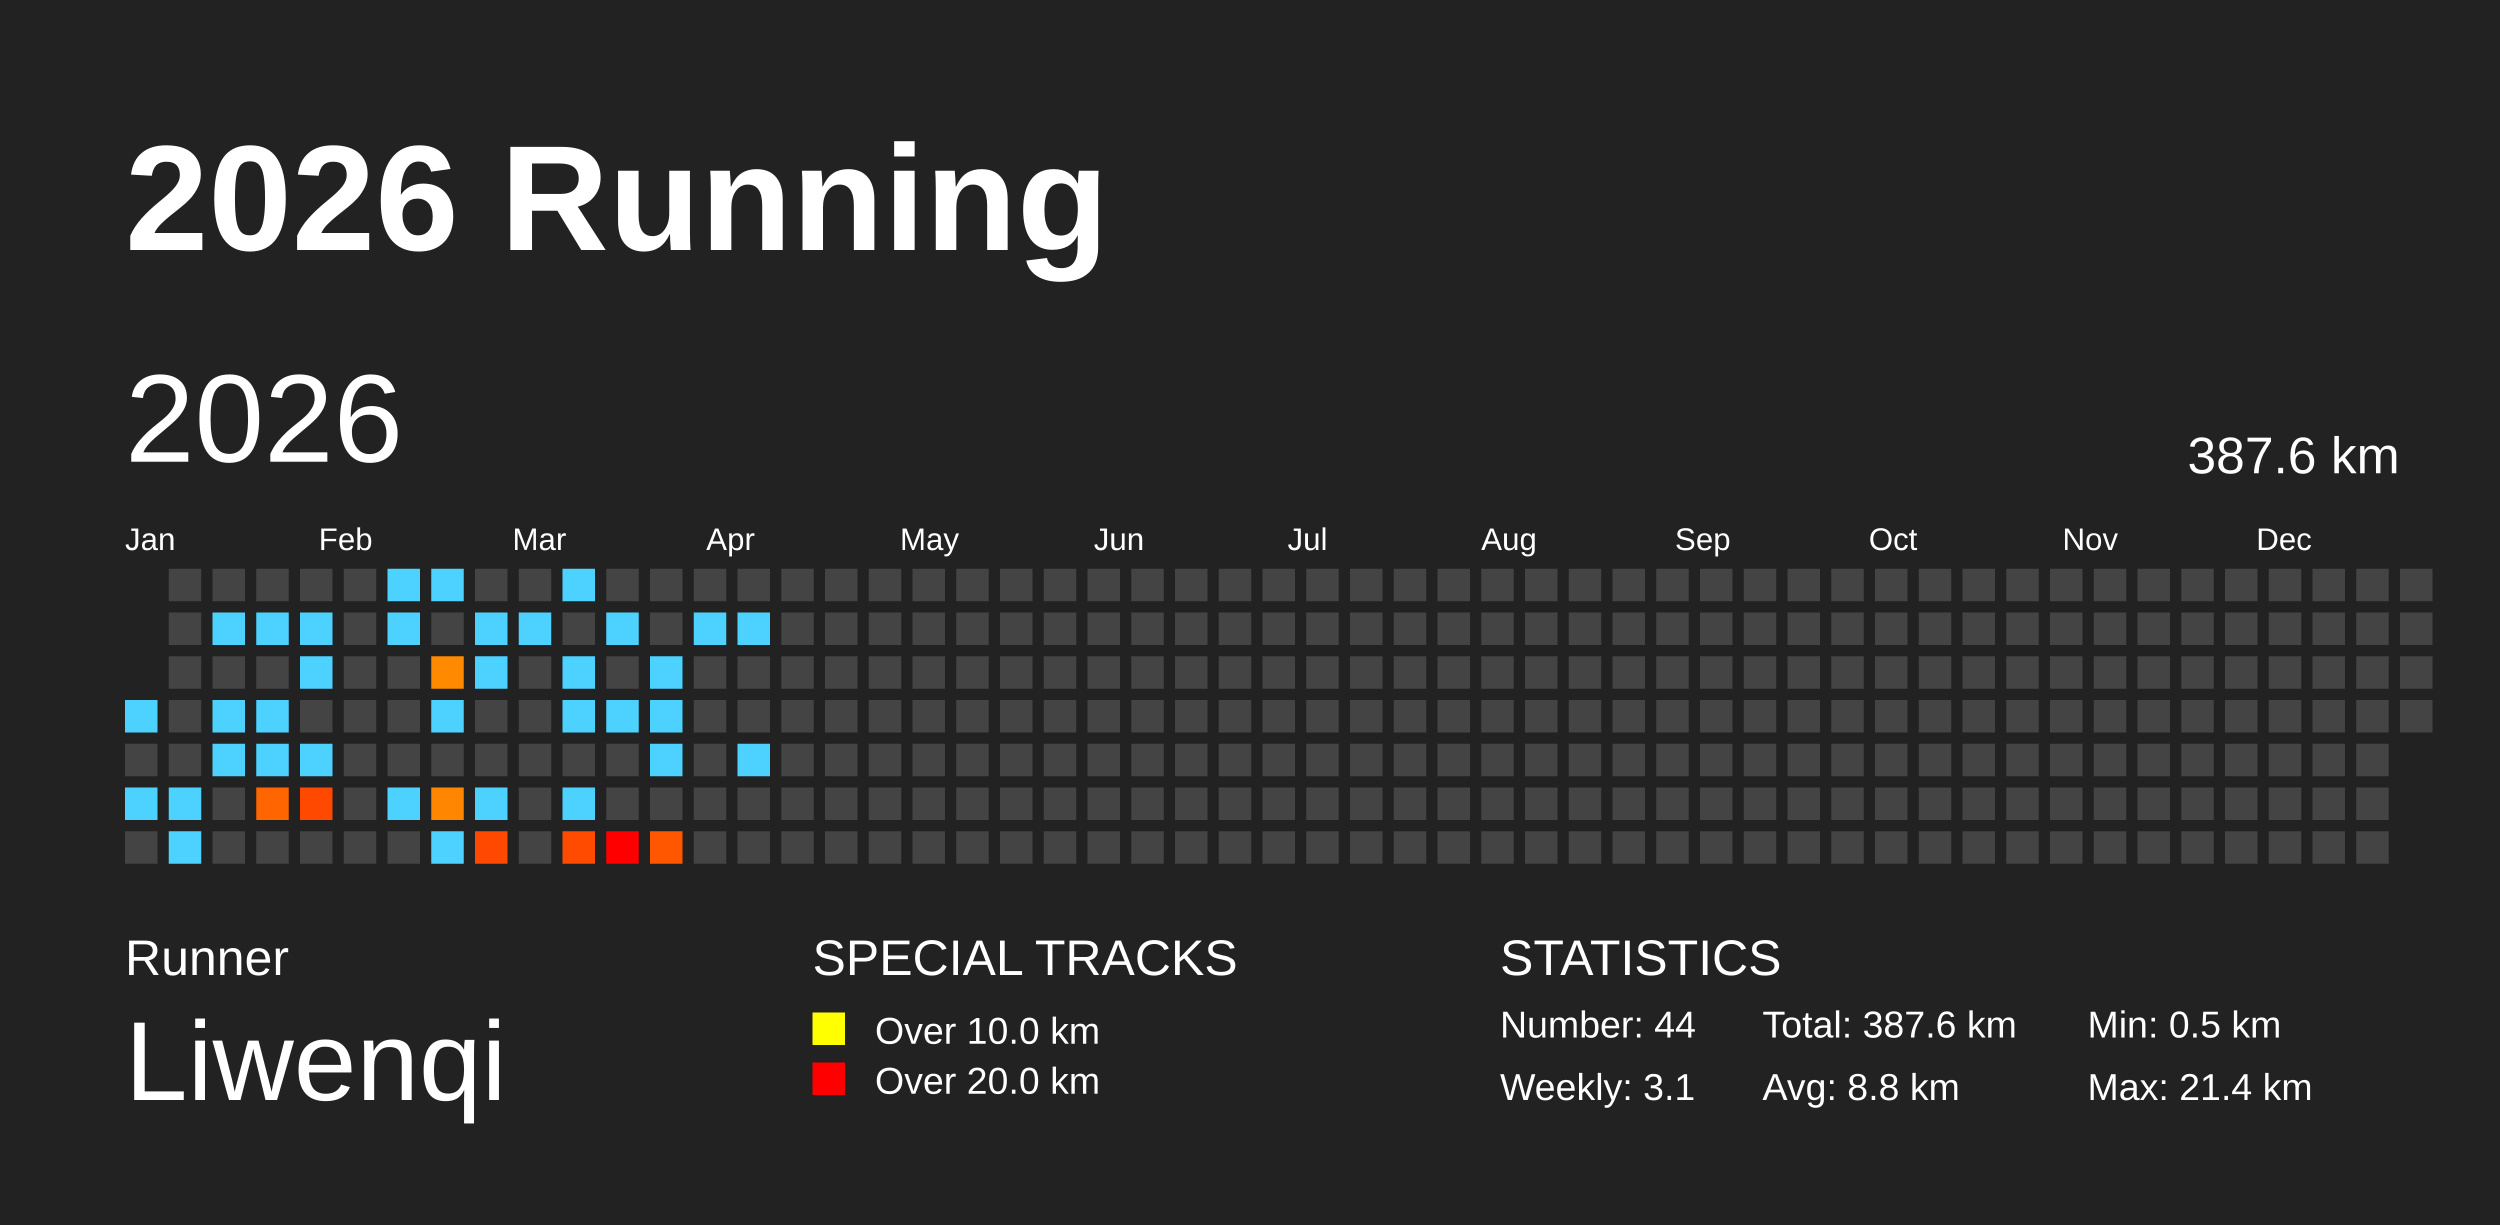
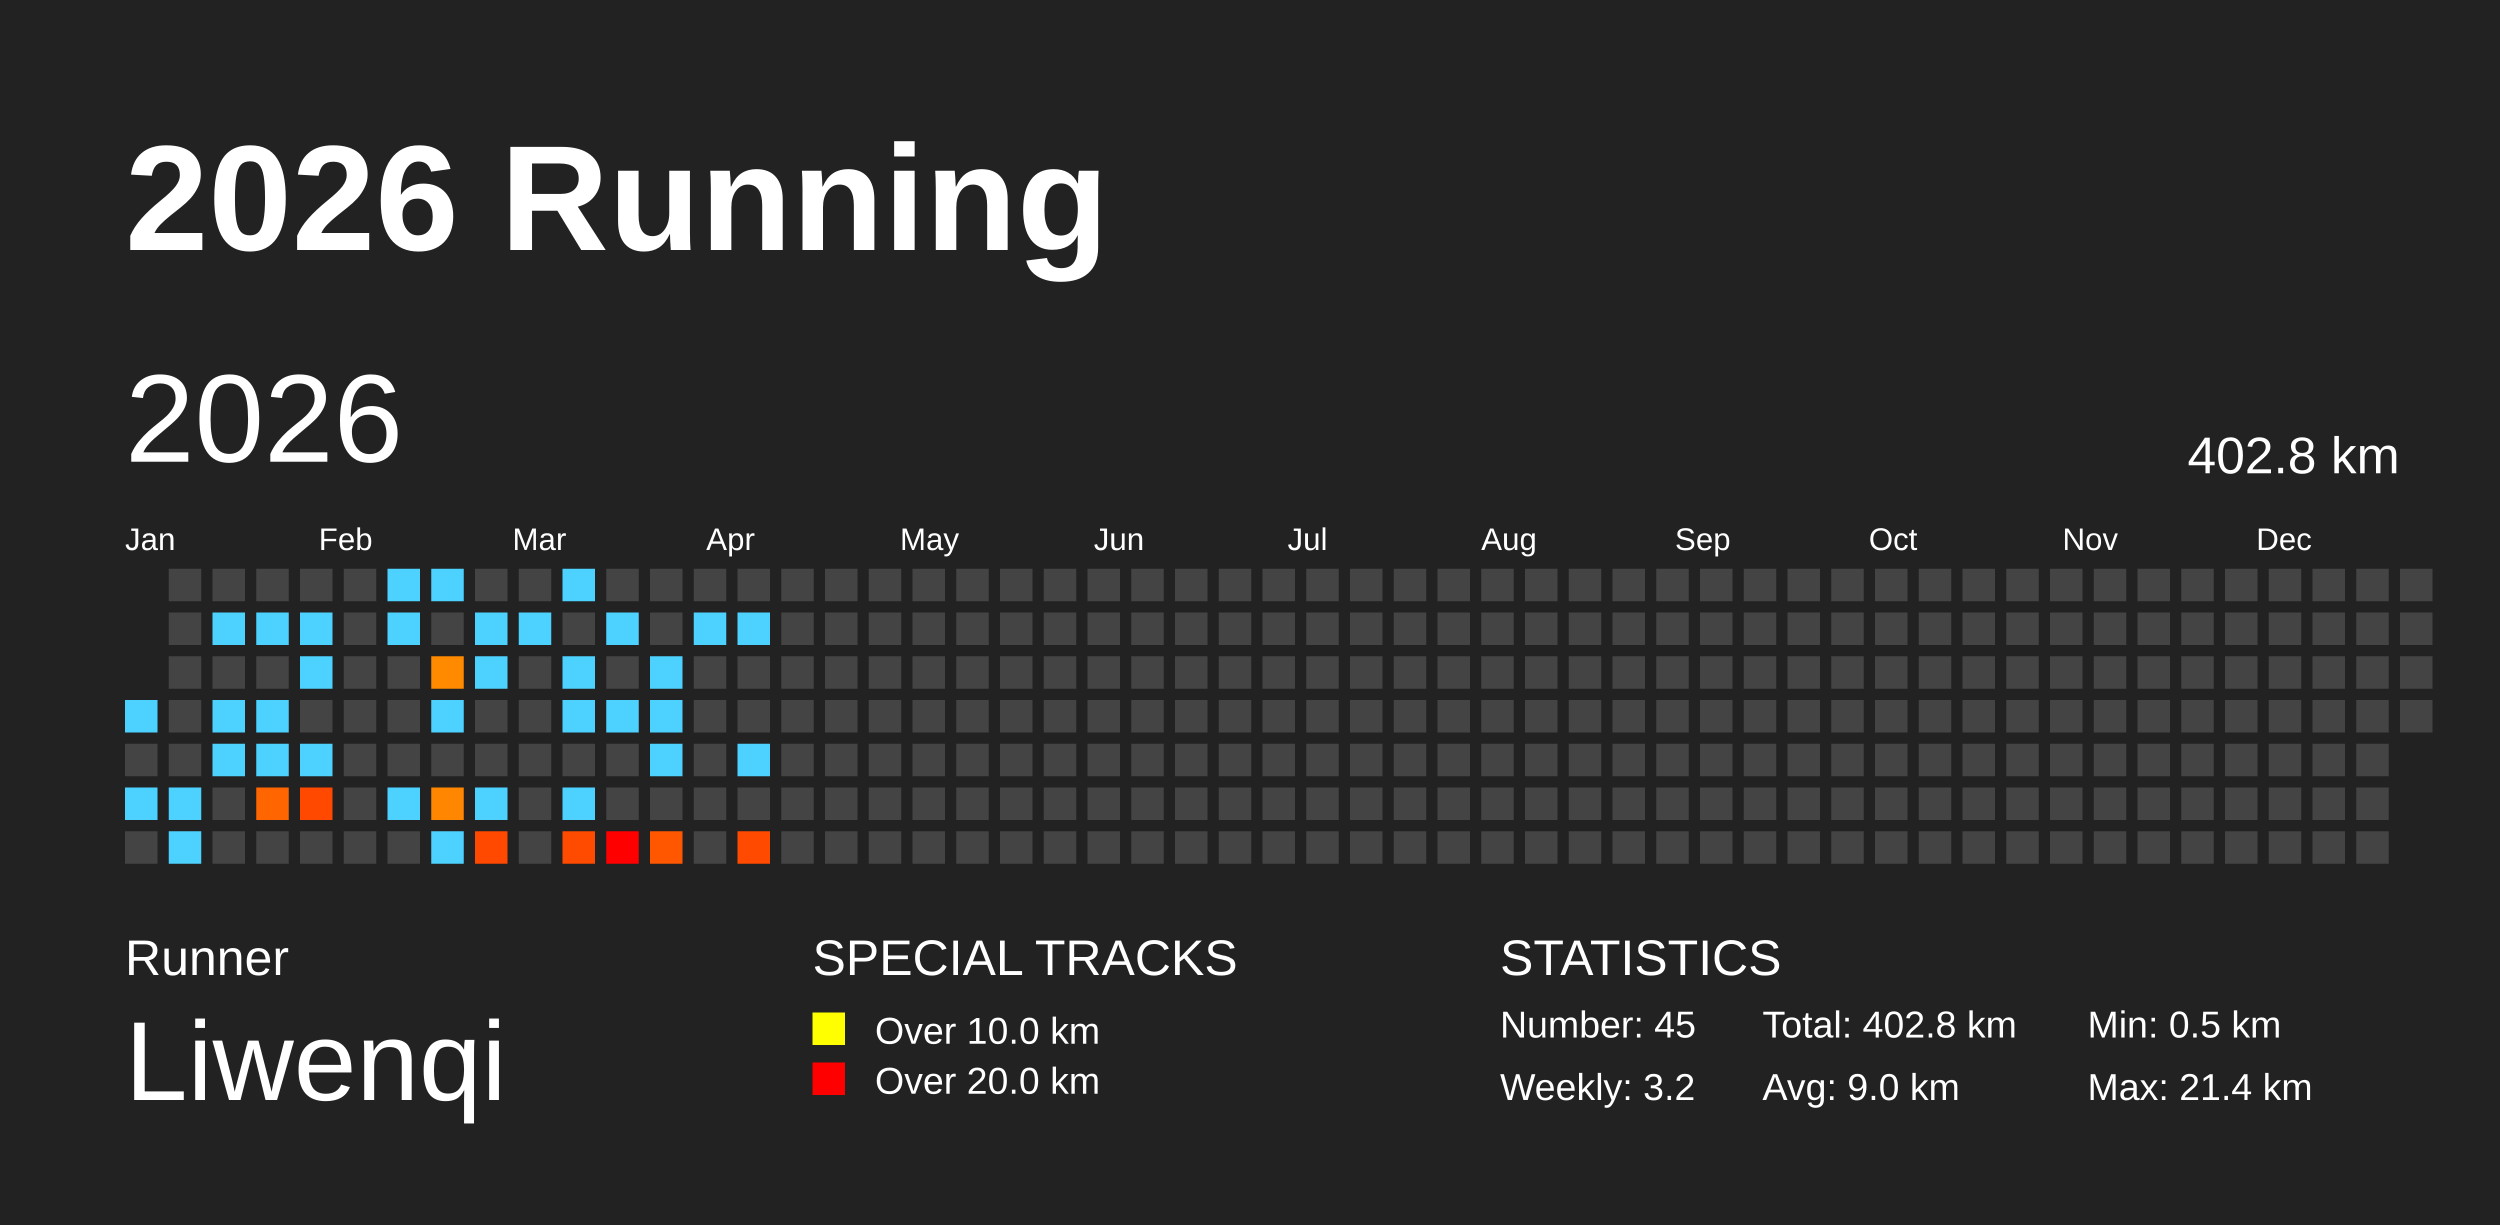
<svg xmlns="http://www.w3.org/2000/svg" baseProfile="full" height="98mm" version="1.1" viewBox="0,0,200,98" width="200mm">
  <defs />
  <rect fill="#222222" height="98" width="200" x="0" y="0" />
  <text fill="#FFFFFF" style="font-size:12px; font-family:Arial; font-weight:bold;" x="10" y="20">2026 Running</text>
  <text fill="#FFFFFF" style="font-size:4px; font-family:Arial" x="10" y="78">Runner</text>
  <text fill="#FFFFFF" style="font-size:9px; font-family:Arial" x="10" y="88">Liwenqi</text>
  <text fill="#FFFFFF" style="font-size:4px; font-family:Arial" x="65" y="78">SPECIAL TRACKS</text>
  <rect fill="yellow" height="2.6" width="2.6" x="65" y="81" />
  <text fill="#FFFFFF" style="font-size:3px; font-family:Arial" x="70" y="83.5">Over 10.0 km</text>
  <rect fill="red" height="2.6" width="2.6" x="65" y="85" />
  <text fill="#FFFFFF" style="font-size:3px; font-family:Arial" x="70" y="87.5">Over 20.0 km</text>
  <text fill="#FFFFFF" style="font-size:4px; font-family:Arial" x="120" y="78">STATISTICS</text>
-   <text fill="#FFFFFF" style="font-size:3px; font-family:Arial" x="120" y="83">Number: 44</text>
-   <text fill="#FFFFFF" style="font-size:3px; font-family:Arial" x="120" y="88">Weekly: 3.1</text>
-   <text fill="#FFFFFF" style="font-size:3px; font-family:Arial" x="141" y="83">Total: 387.6 km</text>
-   <text fill="#FFFFFF" style="font-size:3px; font-family:Arial" x="141" y="88">Avg: 8.8 km</text>
+   <text fill="#FFFFFF" style="font-size:3px; font-family:Arial" x="120" y="83">Number: 45</text>
+   <text fill="#FFFFFF" style="font-size:3px; font-family:Arial" x="120" y="88">Weekly: 3.2</text>
+   <text fill="#FFFFFF" style="font-size:3px; font-family:Arial" x="141" y="83">Total: 402.8 km</text>
+   <text fill="#FFFFFF" style="font-size:3px; font-family:Arial" x="141" y="88">Avg: 9.0 km</text>
  <text fill="#FFFFFF" style="font-size:3px; font-family:Arial" x="167" y="83">Min: 0.5 km</text>
  <text fill="#FFFFFF" style="font-size:3px; font-family:Arial" x="167" y="88">Max: 21.4 km</text>
  <text dominant-baseline="hanging" fill="#FFFFFF" style="font-size:10.0px; font-family:Arial;" x="10" y="30">2026</text>
-   <text dominant-baseline="hanging" fill="#FFFFFF" style="font-size:4.125px; font-family:Arial;" x="175" y="35">387.6 km</text>
+   <text dominant-baseline="hanging" fill="#FFFFFF" style="font-size:4.125px; font-family:Arial;" x="175" y="35">402.8 km</text>
  <text fill="#FFFFFF" style="font-size:2.5px; font-family:Arial" x="10.0" y="44">Jan</text>
  <text fill="#FFFFFF" style="font-size:2.5px; font-family:Arial" x="25.5" y="44">Feb</text>
  <text fill="#FFFFFF" style="font-size:2.5px; font-family:Arial" x="41.0" y="44">Mar</text>
  <text fill="#FFFFFF" style="font-size:2.5px; font-family:Arial" x="56.5" y="44">Apr</text>
  <text fill="#FFFFFF" style="font-size:2.5px; font-family:Arial" x="72.0" y="44">May</text>
  <text fill="#FFFFFF" style="font-size:2.5px; font-family:Arial" x="87.5" y="44">Jun</text>
  <text fill="#FFFFFF" style="font-size:2.5px; font-family:Arial" x="103.0" y="44">Jul</text>
  <text fill="#FFFFFF" style="font-size:2.5px; font-family:Arial" x="118.5" y="44">Aug</text>
  <text fill="#FFFFFF" style="font-size:2.5px; font-family:Arial" x="134.0" y="44">Sep</text>
  <text fill="#FFFFFF" style="font-size:2.5px; font-family:Arial" x="149.5" y="44">Oct</text>
  <text fill="#FFFFFF" style="font-size:2.5px; font-family:Arial" x="165.0" y="44">Nov</text>
  <text fill="#FFFFFF" style="font-size:2.5px; font-family:Arial" x="180.5" y="44">Dec</text>
  <rect fill="#4dd2ff" height="2.6" width="2.6" x="10.0" y="56.0" />
  <rect fill="#444444" height="2.6" width="2.6" x="10.0" y="59.5" />
  <rect fill="#4dd2ff" height="2.6" width="2.6" x="10.0" y="63.0" />
  <rect fill="#444444" height="2.6" width="2.6" x="10.0" y="66.5" />
  <rect fill="#444444" height="2.6" width="2.6" x="13.5" y="45.5" />
  <rect fill="#444444" height="2.6" width="2.6" x="13.5" y="49.0" />
  <rect fill="#444444" height="2.6" width="2.6" x="13.5" y="52.5" />
  <rect fill="#444444" height="2.6" width="2.6" x="13.5" y="56.0" />
  <rect fill="#444444" height="2.6" width="2.6" x="13.5" y="59.5" />
  <rect fill="#4dd2ff" height="2.6" width="2.6" x="13.5" y="63.0" />
  <rect fill="#4dd2ff" height="2.6" width="2.6" x="13.5" y="66.5" />
  <rect fill="#444444" height="2.6" width="2.6" x="17.0" y="45.5" />
  <rect fill="#4dd2ff" height="2.6" width="2.6" x="17.0" y="49.0" />
  <rect fill="#444444" height="2.6" width="2.6" x="17.0" y="52.5" />
  <rect fill="#4dd2ff" height="2.6" width="2.6" x="17.0" y="56.0" />
  <rect fill="#4dd2ff" height="2.6" width="2.6" x="17.0" y="59.5" />
  <rect fill="#444444" height="2.6" width="2.6" x="17.0" y="63.0" />
  <rect fill="#444444" height="2.6" width="2.6" x="17.0" y="66.5" />
  <rect fill="#444444" height="2.6" width="2.6" x="20.5" y="45.5" />
  <rect fill="#4dd2ff" height="2.6" width="2.6" x="20.5" y="49.0" />
  <rect fill="#444444" height="2.6" width="2.6" x="20.5" y="52.5" />
  <rect fill="#4dd2ff" height="2.6" width="2.6" x="20.5" y="56.0" />
  <rect fill="#4dd2ff" height="2.6" width="2.6" x="20.5" y="59.5" />
  <rect fill="#ff6500" height="2.6" width="2.6" x="20.5" y="63.0" />
  <rect fill="#444444" height="2.6" width="2.6" x="20.5" y="66.5" />
  <rect fill="#444444" height="2.6" width="2.6" x="24.0" y="45.5" />
  <rect fill="#4dd2ff" height="2.6" width="2.6" x="24.0" y="49.0" />
  <rect fill="#4dd2ff" height="2.6" width="2.6" x="24.0" y="52.5" />
  <rect fill="#444444" height="2.6" width="2.6" x="24.0" y="56.0" />
  <rect fill="#4dd2ff" height="2.6" width="2.6" x="24.0" y="59.5" />
  <rect fill="#ff4800" height="2.6" width="2.6" x="24.0" y="63.0" />
  <rect fill="#444444" height="2.6" width="2.6" x="24.0" y="66.5" />
  <rect fill="#444444" height="2.6" width="2.6" x="27.5" y="45.5" />
  <rect fill="#444444" height="2.6" width="2.6" x="27.5" y="49.0" />
  <rect fill="#444444" height="2.6" width="2.6" x="27.5" y="52.5" />
  <rect fill="#444444" height="2.6" width="2.6" x="27.5" y="56.0" />
  <rect fill="#444444" height="2.6" width="2.6" x="27.5" y="59.5" />
  <rect fill="#444444" height="2.6" width="2.6" x="27.5" y="63.0" />
  <rect fill="#444444" height="2.6" width="2.6" x="27.5" y="66.5" />
  <rect fill="#4dd2ff" height="2.6" width="2.6" x="31.0" y="45.5" />
  <rect fill="#4dd2ff" height="2.6" width="2.6" x="31.0" y="49.0" />
  <rect fill="#444444" height="2.6" width="2.6" x="31.0" y="52.5" />
  <rect fill="#444444" height="2.6" width="2.6" x="31.0" y="56.0" />
  <rect fill="#444444" height="2.6" width="2.6" x="31.0" y="59.5" />
  <rect fill="#4dd2ff" height="2.6" width="2.6" x="31.0" y="63.0" />
  <rect fill="#444444" height="2.6" width="2.6" x="31.0" y="66.5" />
  <rect fill="#4dd2ff" height="2.6" width="2.6" x="34.5" y="45.5" />
  <rect fill="#444444" height="2.6" width="2.6" x="34.5" y="49.0" />
  <rect fill="#ff8a00" height="2.6" width="2.6" x="34.5" y="52.5" />
  <rect fill="#4dd2ff" height="2.6" width="2.6" x="34.5" y="56.0" />
  <rect fill="#444444" height="2.6" width="2.6" x="34.5" y="59.5" />
  <rect fill="#ff8600" height="2.6" width="2.6" x="34.5" y="63.0" />
  <rect fill="#4dd2ff" height="2.6" width="2.6" x="34.5" y="66.5" />
  <rect fill="#444444" height="2.6" width="2.6" x="38.0" y="45.5" />
  <rect fill="#4dd2ff" height="2.6" width="2.6" x="38.0" y="49.0" />
  <rect fill="#4dd2ff" height="2.6" width="2.6" x="38.0" y="52.5" />
  <rect fill="#444444" height="2.6" width="2.6" x="38.0" y="56.0" />
  <rect fill="#444444" height="2.6" width="2.6" x="38.0" y="59.5" />
  <rect fill="#4dd2ff" height="2.6" width="2.6" x="38.0" y="63.0" />
  <rect fill="#ff4800" height="2.6" width="2.6" x="38.0" y="66.5" />
  <rect fill="#444444" height="2.6" width="2.6" x="41.5" y="45.5" />
  <rect fill="#4dd2ff" height="2.6" width="2.6" x="41.5" y="49.0" />
  <rect fill="#444444" height="2.6" width="2.6" x="41.5" y="52.5" />
  <rect fill="#444444" height="2.6" width="2.6" x="41.5" y="56.0" />
  <rect fill="#444444" height="2.6" width="2.6" x="41.5" y="59.5" />
  <rect fill="#444444" height="2.6" width="2.6" x="41.5" y="63.0" />
  <rect fill="#444444" height="2.6" width="2.6" x="41.5" y="66.5" />
  <rect fill="#4dd2ff" height="2.6" width="2.6" x="45.0" y="45.5" />
  <rect fill="#444444" height="2.6" width="2.6" x="45.0" y="49.0" />
  <rect fill="#4dd2ff" height="2.6" width="2.6" x="45.0" y="52.5" />
  <rect fill="#4dd2ff" height="2.6" width="2.6" x="45.0" y="56.0" />
  <rect fill="#444444" height="2.6" width="2.6" x="45.0" y="59.5" />
  <rect fill="#4dd2ff" height="2.6" width="2.6" x="45.0" y="63.0" />
  <rect fill="#ff4b00" height="2.6" width="2.6" x="45.0" y="66.5" />
  <rect fill="#444444" height="2.6" width="2.6" x="48.5" y="45.5" />
  <rect fill="#4dd2ff" height="2.6" width="2.6" x="48.5" y="49.0" />
  <rect fill="#444444" height="2.6" width="2.6" x="48.5" y="52.5" />
  <rect fill="#4dd2ff" height="2.6" width="2.6" x="48.5" y="56.0" />
  <rect fill="#444444" height="2.6" width="2.6" x="48.5" y="59.5" />
  <rect fill="#444444" height="2.6" width="2.6" x="48.5" y="63.0" />
  <rect fill="red" height="2.6" width="2.6" x="48.5" y="66.5" />
  <rect fill="#444444" height="2.6" width="2.6" x="52.0" y="45.5" />
  <rect fill="#444444" height="2.6" width="2.6" x="52.0" y="49.0" />
  <rect fill="#4dd2ff" height="2.6" width="2.6" x="52.0" y="52.5" />
  <rect fill="#4dd2ff" height="2.6" width="2.6" x="52.0" y="56.0" />
  <rect fill="#4dd2ff" height="2.6" width="2.6" x="52.0" y="59.5" />
  <rect fill="#444444" height="2.6" width="2.6" x="52.0" y="63.0" />
  <rect fill="#ff5700" height="2.6" width="2.6" x="52.0" y="66.5" />
  <rect fill="#444444" height="2.6" width="2.6" x="55.5" y="45.5" />
  <rect fill="#4dd2ff" height="2.6" width="2.6" x="55.5" y="49.0" />
  <rect fill="#444444" height="2.6" width="2.6" x="55.5" y="52.5" />
  <rect fill="#444444" height="2.6" width="2.6" x="55.5" y="56.0" />
  <rect fill="#444444" height="2.6" width="2.6" x="55.5" y="59.5" />
  <rect fill="#444444" height="2.6" width="2.6" x="55.5" y="63.0" />
  <rect fill="#444444" height="2.6" width="2.6" x="55.5" y="66.5" />
  <rect fill="#444444" height="2.6" width="2.6" x="59.0" y="45.5" />
  <rect fill="#4dd2ff" height="2.6" width="2.6" x="59.0" y="49.0" />
  <rect fill="#444444" height="2.6" width="2.6" x="59.0" y="52.5" />
  <rect fill="#444444" height="2.6" width="2.6" x="59.0" y="56.0" />
  <rect fill="#4dd2ff" height="2.6" width="2.6" x="59.0" y="59.5" />
  <rect fill="#444444" height="2.6" width="2.6" x="59.0" y="63.0" />
-   <rect fill="#444444" height="2.6" width="2.6" x="59.0" y="66.5" />
+   <rect fill="#ff4a00" height="2.6" width="2.6" x="59.0" y="66.5" />
  <rect fill="#444444" height="2.6" width="2.6" x="62.5" y="45.5" />
  <rect fill="#444444" height="2.6" width="2.6" x="62.5" y="49.0" />
  <rect fill="#444444" height="2.6" width="2.6" x="62.5" y="52.5" />
  <rect fill="#444444" height="2.6" width="2.6" x="62.5" y="56.0" />
  <rect fill="#444444" height="2.6" width="2.6" x="62.5" y="59.5" />
  <rect fill="#444444" height="2.6" width="2.6" x="62.5" y="63.0" />
  <rect fill="#444444" height="2.6" width="2.6" x="62.5" y="66.5" />
  <rect fill="#444444" height="2.6" width="2.6" x="66.0" y="45.5" />
  <rect fill="#444444" height="2.6" width="2.6" x="66.0" y="49.0" />
  <rect fill="#444444" height="2.6" width="2.6" x="66.0" y="52.5" />
  <rect fill="#444444" height="2.6" width="2.6" x="66.0" y="56.0" />
  <rect fill="#444444" height="2.6" width="2.6" x="66.0" y="59.5" />
  <rect fill="#444444" height="2.6" width="2.6" x="66.0" y="63.0" />
  <rect fill="#444444" height="2.6" width="2.6" x="66.0" y="66.5" />
  <rect fill="#444444" height="2.6" width="2.6" x="69.5" y="45.5" />
  <rect fill="#444444" height="2.6" width="2.6" x="69.5" y="49.0" />
  <rect fill="#444444" height="2.6" width="2.6" x="69.5" y="52.5" />
  <rect fill="#444444" height="2.6" width="2.6" x="69.5" y="56.0" />
  <rect fill="#444444" height="2.6" width="2.6" x="69.5" y="59.5" />
  <rect fill="#444444" height="2.6" width="2.6" x="69.5" y="63.0" />
  <rect fill="#444444" height="2.6" width="2.6" x="69.5" y="66.5" />
  <rect fill="#444444" height="2.6" width="2.6" x="73.0" y="45.5" />
  <rect fill="#444444" height="2.6" width="2.6" x="73.0" y="49.0" />
  <rect fill="#444444" height="2.6" width="2.6" x="73.0" y="52.5" />
  <rect fill="#444444" height="2.6" width="2.6" x="73.0" y="56.0" />
  <rect fill="#444444" height="2.6" width="2.6" x="73.0" y="59.5" />
  <rect fill="#444444" height="2.6" width="2.6" x="73.0" y="63.0" />
  <rect fill="#444444" height="2.6" width="2.6" x="73.0" y="66.5" />
  <rect fill="#444444" height="2.6" width="2.6" x="76.5" y="45.5" />
  <rect fill="#444444" height="2.6" width="2.6" x="76.5" y="49.0" />
  <rect fill="#444444" height="2.6" width="2.6" x="76.5" y="52.5" />
  <rect fill="#444444" height="2.6" width="2.6" x="76.5" y="56.0" />
  <rect fill="#444444" height="2.6" width="2.6" x="76.5" y="59.5" />
  <rect fill="#444444" height="2.6" width="2.6" x="76.5" y="63.0" />
  <rect fill="#444444" height="2.6" width="2.6" x="76.5" y="66.5" />
  <rect fill="#444444" height="2.6" width="2.6" x="80.0" y="45.5" />
  <rect fill="#444444" height="2.6" width="2.6" x="80.0" y="49.0" />
  <rect fill="#444444" height="2.6" width="2.6" x="80.0" y="52.5" />
  <rect fill="#444444" height="2.6" width="2.6" x="80.0" y="56.0" />
  <rect fill="#444444" height="2.6" width="2.6" x="80.0" y="59.5" />
  <rect fill="#444444" height="2.6" width="2.6" x="80.0" y="63.0" />
  <rect fill="#444444" height="2.6" width="2.6" x="80.0" y="66.5" />
  <rect fill="#444444" height="2.6" width="2.6" x="83.5" y="45.5" />
  <rect fill="#444444" height="2.6" width="2.6" x="83.5" y="49.0" />
  <rect fill="#444444" height="2.6" width="2.6" x="83.5" y="52.5" />
  <rect fill="#444444" height="2.6" width="2.6" x="83.5" y="56.0" />
  <rect fill="#444444" height="2.6" width="2.6" x="83.5" y="59.5" />
  <rect fill="#444444" height="2.6" width="2.6" x="83.5" y="63.0" />
  <rect fill="#444444" height="2.6" width="2.6" x="83.5" y="66.5" />
  <rect fill="#444444" height="2.6" width="2.6" x="87.0" y="45.5" />
  <rect fill="#444444" height="2.6" width="2.6" x="87.0" y="49.0" />
  <rect fill="#444444" height="2.6" width="2.6" x="87.0" y="52.5" />
  <rect fill="#444444" height="2.6" width="2.6" x="87.0" y="56.0" />
  <rect fill="#444444" height="2.6" width="2.6" x="87.0" y="59.5" />
  <rect fill="#444444" height="2.6" width="2.6" x="87.0" y="63.0" />
  <rect fill="#444444" height="2.6" width="2.6" x="87.0" y="66.5" />
  <rect fill="#444444" height="2.6" width="2.6" x="90.5" y="45.5" />
  <rect fill="#444444" height="2.6" width="2.6" x="90.5" y="49.0" />
  <rect fill="#444444" height="2.6" width="2.6" x="90.5" y="52.5" />
  <rect fill="#444444" height="2.6" width="2.6" x="90.5" y="56.0" />
  <rect fill="#444444" height="2.6" width="2.6" x="90.5" y="59.5" />
  <rect fill="#444444" height="2.6" width="2.6" x="90.5" y="63.0" />
  <rect fill="#444444" height="2.6" width="2.6" x="90.5" y="66.5" />
  <rect fill="#444444" height="2.6" width="2.6" x="94.0" y="45.5" />
  <rect fill="#444444" height="2.6" width="2.6" x="94.0" y="49.0" />
  <rect fill="#444444" height="2.6" width="2.6" x="94.0" y="52.5" />
  <rect fill="#444444" height="2.6" width="2.6" x="94.0" y="56.0" />
  <rect fill="#444444" height="2.6" width="2.6" x="94.0" y="59.5" />
  <rect fill="#444444" height="2.6" width="2.6" x="94.0" y="63.0" />
  <rect fill="#444444" height="2.6" width="2.6" x="94.0" y="66.5" />
  <rect fill="#444444" height="2.6" width="2.6" x="97.5" y="45.5" />
  <rect fill="#444444" height="2.6" width="2.6" x="97.5" y="49.0" />
  <rect fill="#444444" height="2.6" width="2.6" x="97.5" y="52.5" />
  <rect fill="#444444" height="2.6" width="2.6" x="97.5" y="56.0" />
  <rect fill="#444444" height="2.6" width="2.6" x="97.5" y="59.5" />
  <rect fill="#444444" height="2.6" width="2.6" x="97.5" y="63.0" />
  <rect fill="#444444" height="2.6" width="2.6" x="97.5" y="66.5" />
  <rect fill="#444444" height="2.6" width="2.6" x="101.0" y="45.5" />
  <rect fill="#444444" height="2.6" width="2.6" x="101.0" y="49.0" />
  <rect fill="#444444" height="2.6" width="2.6" x="101.0" y="52.5" />
  <rect fill="#444444" height="2.6" width="2.6" x="101.0" y="56.0" />
  <rect fill="#444444" height="2.6" width="2.6" x="101.0" y="59.5" />
  <rect fill="#444444" height="2.6" width="2.6" x="101.0" y="63.0" />
  <rect fill="#444444" height="2.6" width="2.6" x="101.0" y="66.5" />
  <rect fill="#444444" height="2.6" width="2.6" x="104.5" y="45.5" />
  <rect fill="#444444" height="2.6" width="2.6" x="104.5" y="49.0" />
  <rect fill="#444444" height="2.6" width="2.6" x="104.5" y="52.5" />
  <rect fill="#444444" height="2.6" width="2.6" x="104.5" y="56.0" />
  <rect fill="#444444" height="2.6" width="2.6" x="104.5" y="59.5" />
  <rect fill="#444444" height="2.6" width="2.6" x="104.5" y="63.0" />
  <rect fill="#444444" height="2.6" width="2.6" x="104.5" y="66.5" />
  <rect fill="#444444" height="2.6" width="2.6" x="108.0" y="45.5" />
  <rect fill="#444444" height="2.6" width="2.6" x="108.0" y="49.0" />
  <rect fill="#444444" height="2.6" width="2.6" x="108.0" y="52.5" />
  <rect fill="#444444" height="2.6" width="2.6" x="108.0" y="56.0" />
  <rect fill="#444444" height="2.6" width="2.6" x="108.0" y="59.5" />
  <rect fill="#444444" height="2.6" width="2.6" x="108.0" y="63.0" />
  <rect fill="#444444" height="2.6" width="2.6" x="108.0" y="66.5" />
  <rect fill="#444444" height="2.6" width="2.6" x="111.5" y="45.5" />
  <rect fill="#444444" height="2.6" width="2.6" x="111.5" y="49.0" />
  <rect fill="#444444" height="2.6" width="2.6" x="111.5" y="52.5" />
  <rect fill="#444444" height="2.6" width="2.6" x="111.5" y="56.0" />
  <rect fill="#444444" height="2.6" width="2.6" x="111.5" y="59.5" />
  <rect fill="#444444" height="2.6" width="2.6" x="111.5" y="63.0" />
  <rect fill="#444444" height="2.6" width="2.6" x="111.5" y="66.5" />
  <rect fill="#444444" height="2.6" width="2.6" x="115.0" y="45.5" />
  <rect fill="#444444" height="2.6" width="2.6" x="115.0" y="49.0" />
  <rect fill="#444444" height="2.6" width="2.6" x="115.0" y="52.5" />
  <rect fill="#444444" height="2.6" width="2.6" x="115.0" y="56.0" />
  <rect fill="#444444" height="2.6" width="2.6" x="115.0" y="59.5" />
  <rect fill="#444444" height="2.6" width="2.6" x="115.0" y="63.0" />
  <rect fill="#444444" height="2.6" width="2.6" x="115.0" y="66.5" />
  <rect fill="#444444" height="2.6" width="2.6" x="118.5" y="45.5" />
  <rect fill="#444444" height="2.6" width="2.6" x="118.5" y="49.0" />
  <rect fill="#444444" height="2.6" width="2.6" x="118.5" y="52.5" />
  <rect fill="#444444" height="2.6" width="2.6" x="118.5" y="56.0" />
  <rect fill="#444444" height="2.6" width="2.6" x="118.5" y="59.5" />
  <rect fill="#444444" height="2.6" width="2.6" x="118.5" y="63.0" />
  <rect fill="#444444" height="2.6" width="2.6" x="118.5" y="66.5" />
  <rect fill="#444444" height="2.6" width="2.6" x="122.0" y="45.5" />
  <rect fill="#444444" height="2.6" width="2.6" x="122.0" y="49.0" />
  <rect fill="#444444" height="2.6" width="2.6" x="122.0" y="52.5" />
  <rect fill="#444444" height="2.6" width="2.6" x="122.0" y="56.0" />
  <rect fill="#444444" height="2.6" width="2.6" x="122.0" y="59.5" />
  <rect fill="#444444" height="2.6" width="2.6" x="122.0" y="63.0" />
  <rect fill="#444444" height="2.6" width="2.6" x="122.0" y="66.5" />
  <rect fill="#444444" height="2.6" width="2.6" x="125.5" y="45.5" />
  <rect fill="#444444" height="2.6" width="2.6" x="125.5" y="49.0" />
  <rect fill="#444444" height="2.6" width="2.6" x="125.5" y="52.5" />
  <rect fill="#444444" height="2.6" width="2.6" x="125.5" y="56.0" />
  <rect fill="#444444" height="2.6" width="2.6" x="125.5" y="59.5" />
  <rect fill="#444444" height="2.6" width="2.6" x="125.5" y="63.0" />
  <rect fill="#444444" height="2.6" width="2.6" x="125.5" y="66.5" />
  <rect fill="#444444" height="2.6" width="2.6" x="129.0" y="45.5" />
  <rect fill="#444444" height="2.6" width="2.6" x="129.0" y="49.0" />
  <rect fill="#444444" height="2.6" width="2.6" x="129.0" y="52.5" />
  <rect fill="#444444" height="2.6" width="2.6" x="129.0" y="56.0" />
  <rect fill="#444444" height="2.6" width="2.6" x="129.0" y="59.5" />
  <rect fill="#444444" height="2.6" width="2.6" x="129.0" y="63.0" />
  <rect fill="#444444" height="2.6" width="2.6" x="129.0" y="66.5" />
  <rect fill="#444444" height="2.6" width="2.6" x="132.5" y="45.5" />
  <rect fill="#444444" height="2.6" width="2.6" x="132.5" y="49.0" />
  <rect fill="#444444" height="2.6" width="2.6" x="132.5" y="52.5" />
  <rect fill="#444444" height="2.6" width="2.6" x="132.5" y="56.0" />
  <rect fill="#444444" height="2.6" width="2.6" x="132.5" y="59.5" />
  <rect fill="#444444" height="2.6" width="2.6" x="132.5" y="63.0" />
  <rect fill="#444444" height="2.6" width="2.6" x="132.5" y="66.5" />
  <rect fill="#444444" height="2.6" width="2.6" x="136.0" y="45.5" />
  <rect fill="#444444" height="2.6" width="2.6" x="136.0" y="49.0" />
  <rect fill="#444444" height="2.6" width="2.6" x="136.0" y="52.5" />
  <rect fill="#444444" height="2.6" width="2.6" x="136.0" y="56.0" />
  <rect fill="#444444" height="2.6" width="2.6" x="136.0" y="59.5" />
  <rect fill="#444444" height="2.6" width="2.6" x="136.0" y="63.0" />
  <rect fill="#444444" height="2.6" width="2.6" x="136.0" y="66.5" />
  <rect fill="#444444" height="2.6" width="2.6" x="139.5" y="45.5" />
  <rect fill="#444444" height="2.6" width="2.6" x="139.5" y="49.0" />
  <rect fill="#444444" height="2.6" width="2.6" x="139.5" y="52.5" />
  <rect fill="#444444" height="2.6" width="2.6" x="139.5" y="56.0" />
  <rect fill="#444444" height="2.6" width="2.6" x="139.5" y="59.5" />
  <rect fill="#444444" height="2.6" width="2.6" x="139.5" y="63.0" />
  <rect fill="#444444" height="2.6" width="2.6" x="139.5" y="66.5" />
  <rect fill="#444444" height="2.6" width="2.6" x="143.0" y="45.5" />
  <rect fill="#444444" height="2.6" width="2.6" x="143.0" y="49.0" />
  <rect fill="#444444" height="2.6" width="2.6" x="143.0" y="52.5" />
  <rect fill="#444444" height="2.6" width="2.6" x="143.0" y="56.0" />
  <rect fill="#444444" height="2.6" width="2.6" x="143.0" y="59.5" />
  <rect fill="#444444" height="2.6" width="2.6" x="143.0" y="63.0" />
  <rect fill="#444444" height="2.6" width="2.6" x="143.0" y="66.5" />
  <rect fill="#444444" height="2.6" width="2.6" x="146.5" y="45.5" />
  <rect fill="#444444" height="2.6" width="2.6" x="146.5" y="49.0" />
  <rect fill="#444444" height="2.6" width="2.6" x="146.5" y="52.5" />
  <rect fill="#444444" height="2.6" width="2.6" x="146.5" y="56.0" />
  <rect fill="#444444" height="2.6" width="2.6" x="146.5" y="59.5" />
  <rect fill="#444444" height="2.6" width="2.6" x="146.5" y="63.0" />
  <rect fill="#444444" height="2.6" width="2.6" x="146.5" y="66.5" />
  <rect fill="#444444" height="2.6" width="2.6" x="150.0" y="45.5" />
  <rect fill="#444444" height="2.6" width="2.6" x="150.0" y="49.0" />
  <rect fill="#444444" height="2.6" width="2.6" x="150.0" y="52.5" />
  <rect fill="#444444" height="2.6" width="2.6" x="150.0" y="56.0" />
  <rect fill="#444444" height="2.6" width="2.6" x="150.0" y="59.5" />
  <rect fill="#444444" height="2.6" width="2.6" x="150.0" y="63.0" />
  <rect fill="#444444" height="2.6" width="2.6" x="150.0" y="66.5" />
  <rect fill="#444444" height="2.6" width="2.6" x="153.5" y="45.5" />
  <rect fill="#444444" height="2.6" width="2.6" x="153.5" y="49.0" />
  <rect fill="#444444" height="2.6" width="2.6" x="153.5" y="52.5" />
  <rect fill="#444444" height="2.6" width="2.6" x="153.5" y="56.0" />
  <rect fill="#444444" height="2.6" width="2.6" x="153.5" y="59.5" />
  <rect fill="#444444" height="2.6" width="2.6" x="153.5" y="63.0" />
  <rect fill="#444444" height="2.6" width="2.6" x="153.5" y="66.5" />
  <rect fill="#444444" height="2.6" width="2.6" x="157.0" y="45.5" />
  <rect fill="#444444" height="2.6" width="2.6" x="157.0" y="49.0" />
  <rect fill="#444444" height="2.6" width="2.6" x="157.0" y="52.5" />
  <rect fill="#444444" height="2.6" width="2.6" x="157.0" y="56.0" />
  <rect fill="#444444" height="2.6" width="2.6" x="157.0" y="59.5" />
  <rect fill="#444444" height="2.6" width="2.6" x="157.0" y="63.0" />
  <rect fill="#444444" height="2.6" width="2.6" x="157.0" y="66.5" />
  <rect fill="#444444" height="2.6" width="2.6" x="160.5" y="45.5" />
  <rect fill="#444444" height="2.6" width="2.6" x="160.5" y="49.0" />
  <rect fill="#444444" height="2.6" width="2.6" x="160.5" y="52.5" />
  <rect fill="#444444" height="2.6" width="2.6" x="160.5" y="56.0" />
  <rect fill="#444444" height="2.6" width="2.6" x="160.5" y="59.5" />
  <rect fill="#444444" height="2.6" width="2.6" x="160.5" y="63.0" />
  <rect fill="#444444" height="2.6" width="2.6" x="160.5" y="66.5" />
  <rect fill="#444444" height="2.6" width="2.6" x="164.0" y="45.5" />
  <rect fill="#444444" height="2.6" width="2.6" x="164.0" y="49.0" />
  <rect fill="#444444" height="2.6" width="2.6" x="164.0" y="52.5" />
  <rect fill="#444444" height="2.6" width="2.6" x="164.0" y="56.0" />
  <rect fill="#444444" height="2.6" width="2.6" x="164.0" y="59.5" />
  <rect fill="#444444" height="2.6" width="2.6" x="164.0" y="63.0" />
  <rect fill="#444444" height="2.6" width="2.6" x="164.0" y="66.5" />
  <rect fill="#444444" height="2.6" width="2.6" x="167.5" y="45.5" />
  <rect fill="#444444" height="2.6" width="2.6" x="167.5" y="49.0" />
  <rect fill="#444444" height="2.6" width="2.6" x="167.5" y="52.5" />
  <rect fill="#444444" height="2.6" width="2.6" x="167.5" y="56.0" />
  <rect fill="#444444" height="2.6" width="2.6" x="167.5" y="59.5" />
  <rect fill="#444444" height="2.6" width="2.6" x="167.5" y="63.0" />
  <rect fill="#444444" height="2.6" width="2.6" x="167.5" y="66.5" />
  <rect fill="#444444" height="2.6" width="2.6" x="171.0" y="45.5" />
  <rect fill="#444444" height="2.6" width="2.6" x="171.0" y="49.0" />
  <rect fill="#444444" height="2.6" width="2.6" x="171.0" y="52.5" />
  <rect fill="#444444" height="2.6" width="2.6" x="171.0" y="56.0" />
  <rect fill="#444444" height="2.6" width="2.6" x="171.0" y="59.5" />
  <rect fill="#444444" height="2.6" width="2.6" x="171.0" y="63.0" />
  <rect fill="#444444" height="2.6" width="2.6" x="171.0" y="66.5" />
  <rect fill="#444444" height="2.6" width="2.6" x="174.5" y="45.5" />
  <rect fill="#444444" height="2.6" width="2.6" x="174.5" y="49.0" />
  <rect fill="#444444" height="2.6" width="2.6" x="174.5" y="52.5" />
  <rect fill="#444444" height="2.6" width="2.6" x="174.5" y="56.0" />
  <rect fill="#444444" height="2.6" width="2.6" x="174.5" y="59.5" />
  <rect fill="#444444" height="2.6" width="2.6" x="174.5" y="63.0" />
  <rect fill="#444444" height="2.6" width="2.6" x="174.5" y="66.5" />
  <rect fill="#444444" height="2.6" width="2.6" x="178.0" y="45.5" />
  <rect fill="#444444" height="2.6" width="2.6" x="178.0" y="49.0" />
  <rect fill="#444444" height="2.6" width="2.6" x="178.0" y="52.5" />
  <rect fill="#444444" height="2.6" width="2.6" x="178.0" y="56.0" />
  <rect fill="#444444" height="2.6" width="2.6" x="178.0" y="59.5" />
  <rect fill="#444444" height="2.6" width="2.6" x="178.0" y="63.0" />
  <rect fill="#444444" height="2.6" width="2.6" x="178.0" y="66.5" />
  <rect fill="#444444" height="2.6" width="2.6" x="181.5" y="45.5" />
  <rect fill="#444444" height="2.6" width="2.6" x="181.5" y="49.0" />
  <rect fill="#444444" height="2.6" width="2.6" x="181.5" y="52.5" />
  <rect fill="#444444" height="2.6" width="2.6" x="181.5" y="56.0" />
  <rect fill="#444444" height="2.6" width="2.6" x="181.5" y="59.5" />
  <rect fill="#444444" height="2.6" width="2.6" x="181.5" y="63.0" />
  <rect fill="#444444" height="2.6" width="2.6" x="181.5" y="66.5" />
  <rect fill="#444444" height="2.6" width="2.6" x="185.0" y="45.5" />
  <rect fill="#444444" height="2.6" width="2.6" x="185.0" y="49.0" />
  <rect fill="#444444" height="2.6" width="2.6" x="185.0" y="52.5" />
  <rect fill="#444444" height="2.6" width="2.6" x="185.0" y="56.0" />
  <rect fill="#444444" height="2.6" width="2.6" x="185.0" y="59.5" />
  <rect fill="#444444" height="2.6" width="2.6" x="185.0" y="63.0" />
  <rect fill="#444444" height="2.6" width="2.6" x="185.0" y="66.5" />
  <rect fill="#444444" height="2.6" width="2.6" x="188.5" y="45.5" />
  <rect fill="#444444" height="2.6" width="2.6" x="188.5" y="49.0" />
  <rect fill="#444444" height="2.6" width="2.6" x="188.5" y="52.5" />
  <rect fill="#444444" height="2.6" width="2.6" x="188.5" y="56.0" />
  <rect fill="#444444" height="2.6" width="2.6" x="188.5" y="59.5" />
  <rect fill="#444444" height="2.6" width="2.6" x="188.5" y="63.0" />
  <rect fill="#444444" height="2.6" width="2.6" x="188.5" y="66.5" />
  <rect fill="#444444" height="2.6" width="2.6" x="192.0" y="45.5" />
  <rect fill="#444444" height="2.6" width="2.6" x="192.0" y="49.0" />
  <rect fill="#444444" height="2.6" width="2.6" x="192.0" y="52.5" />
  <rect fill="#444444" height="2.6" width="2.6" x="192.0" y="56.0" />
</svg>
